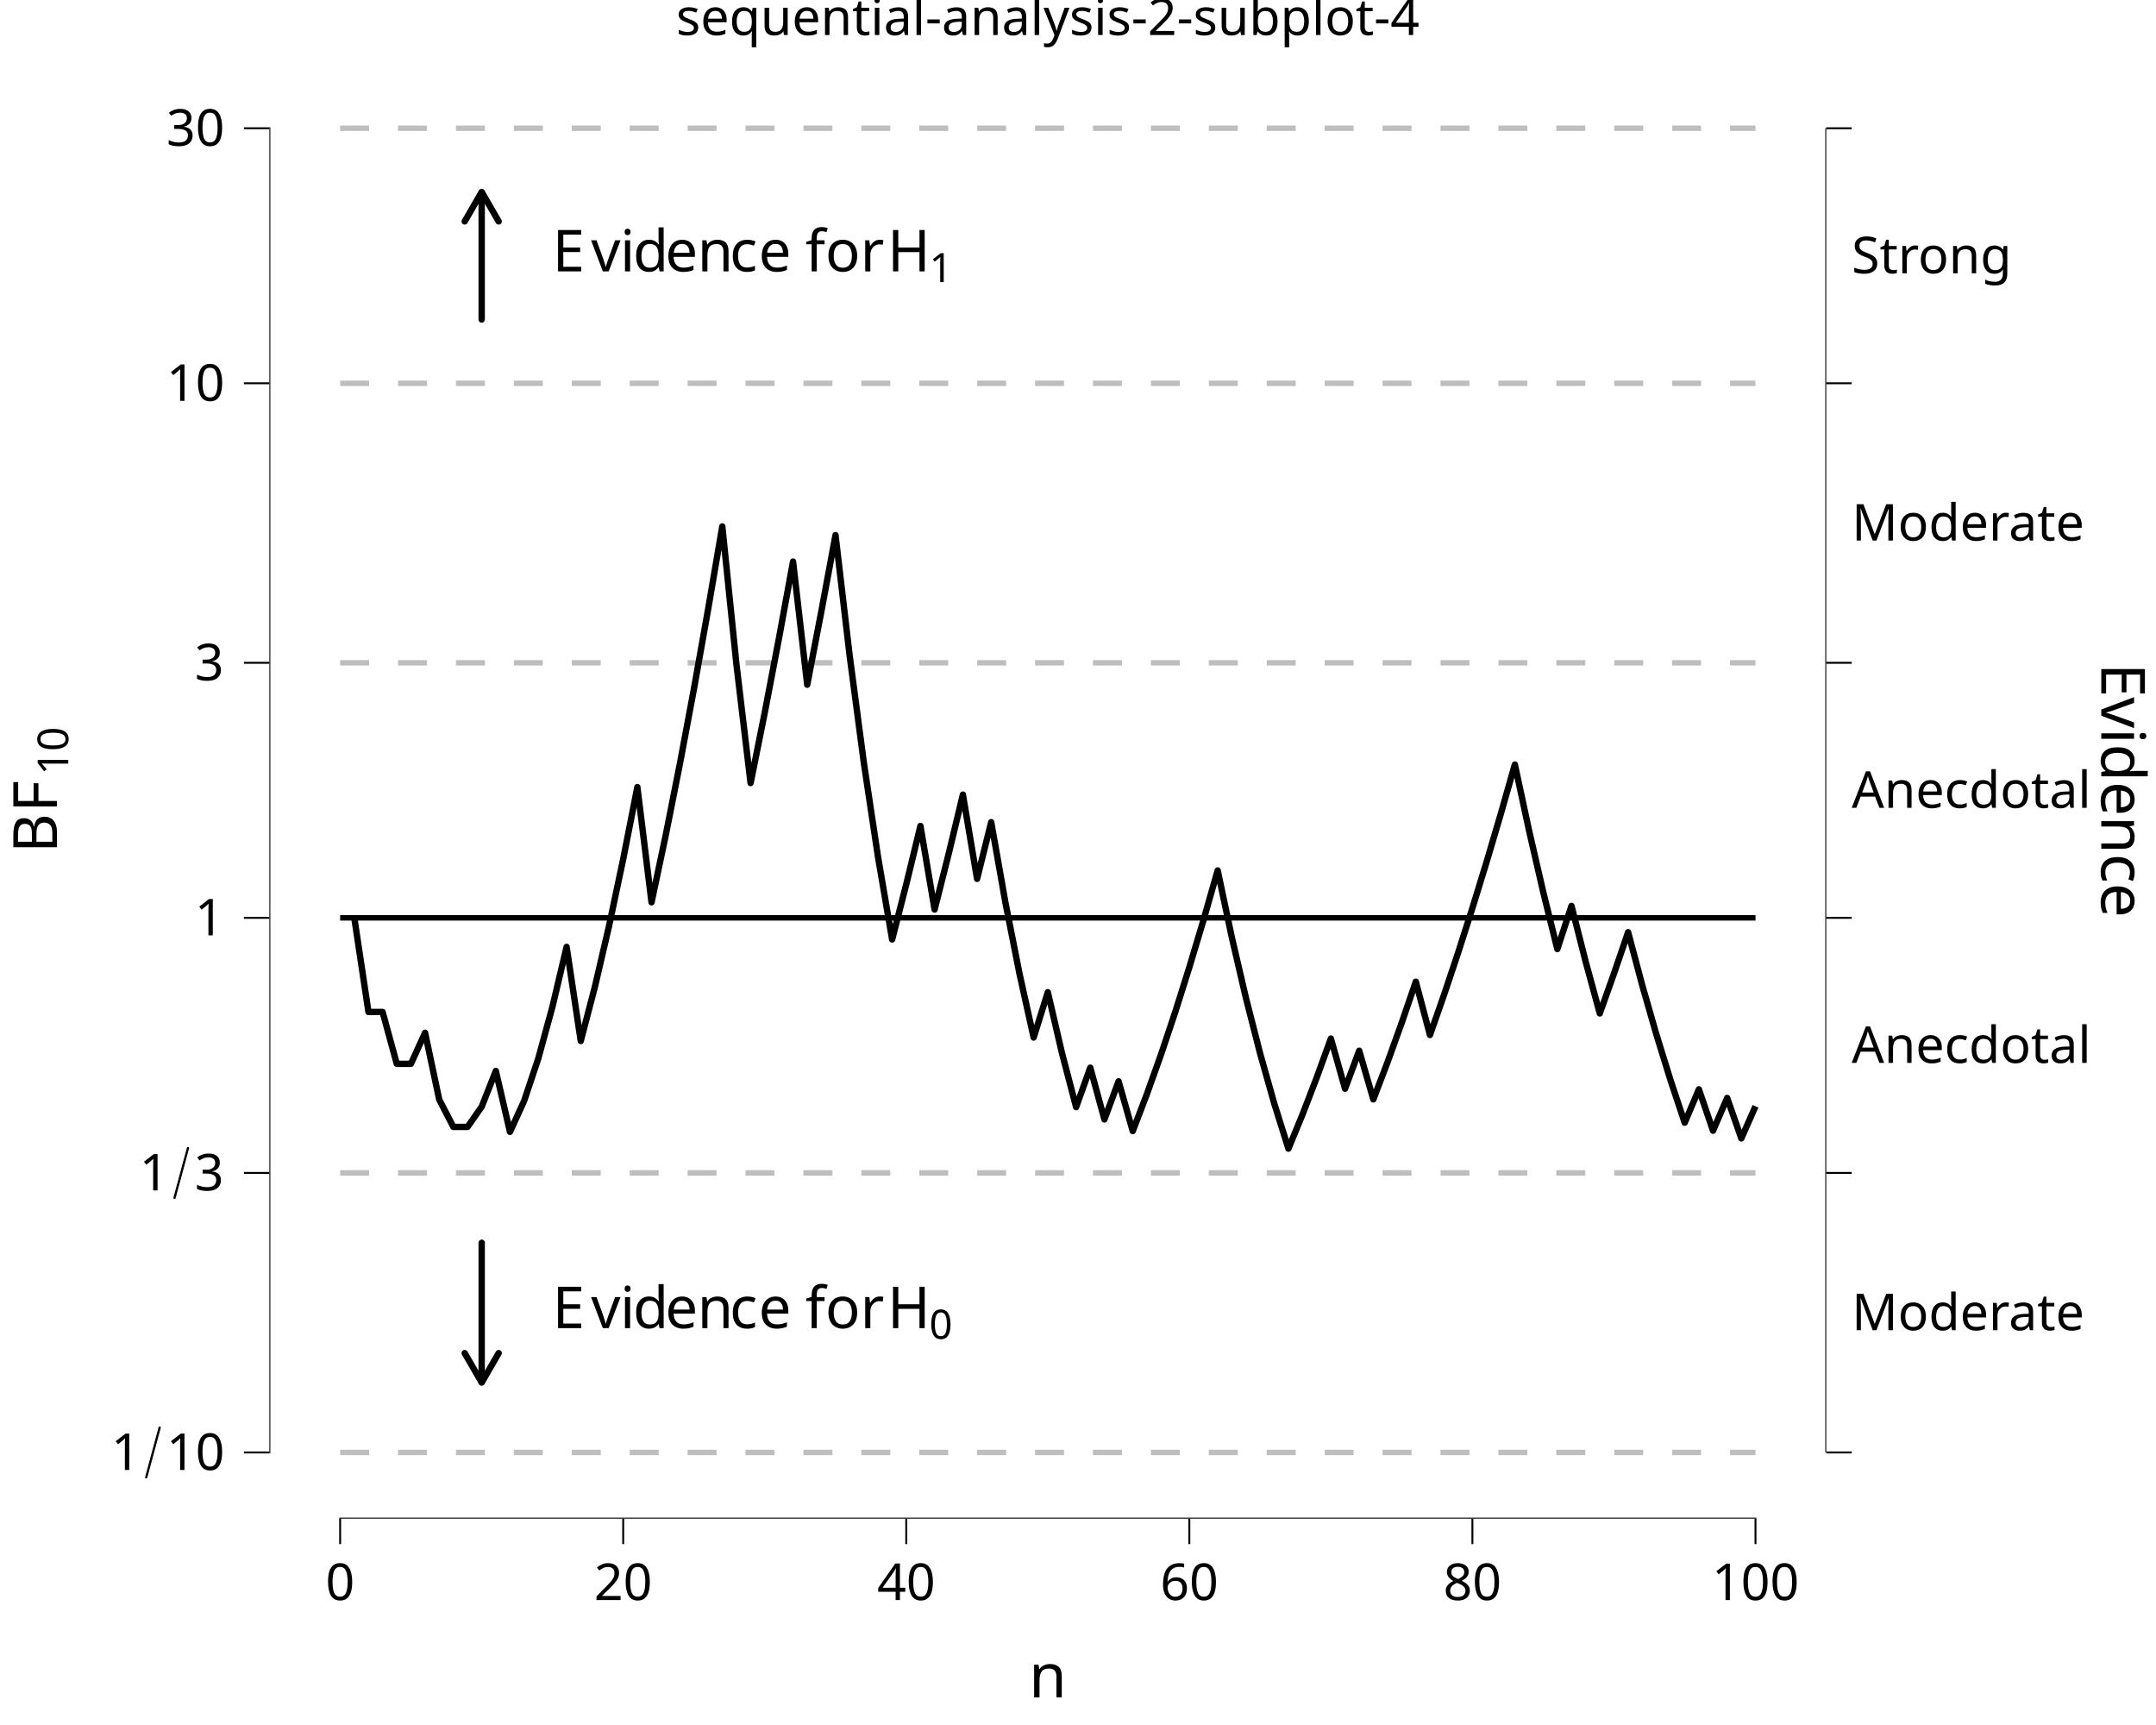
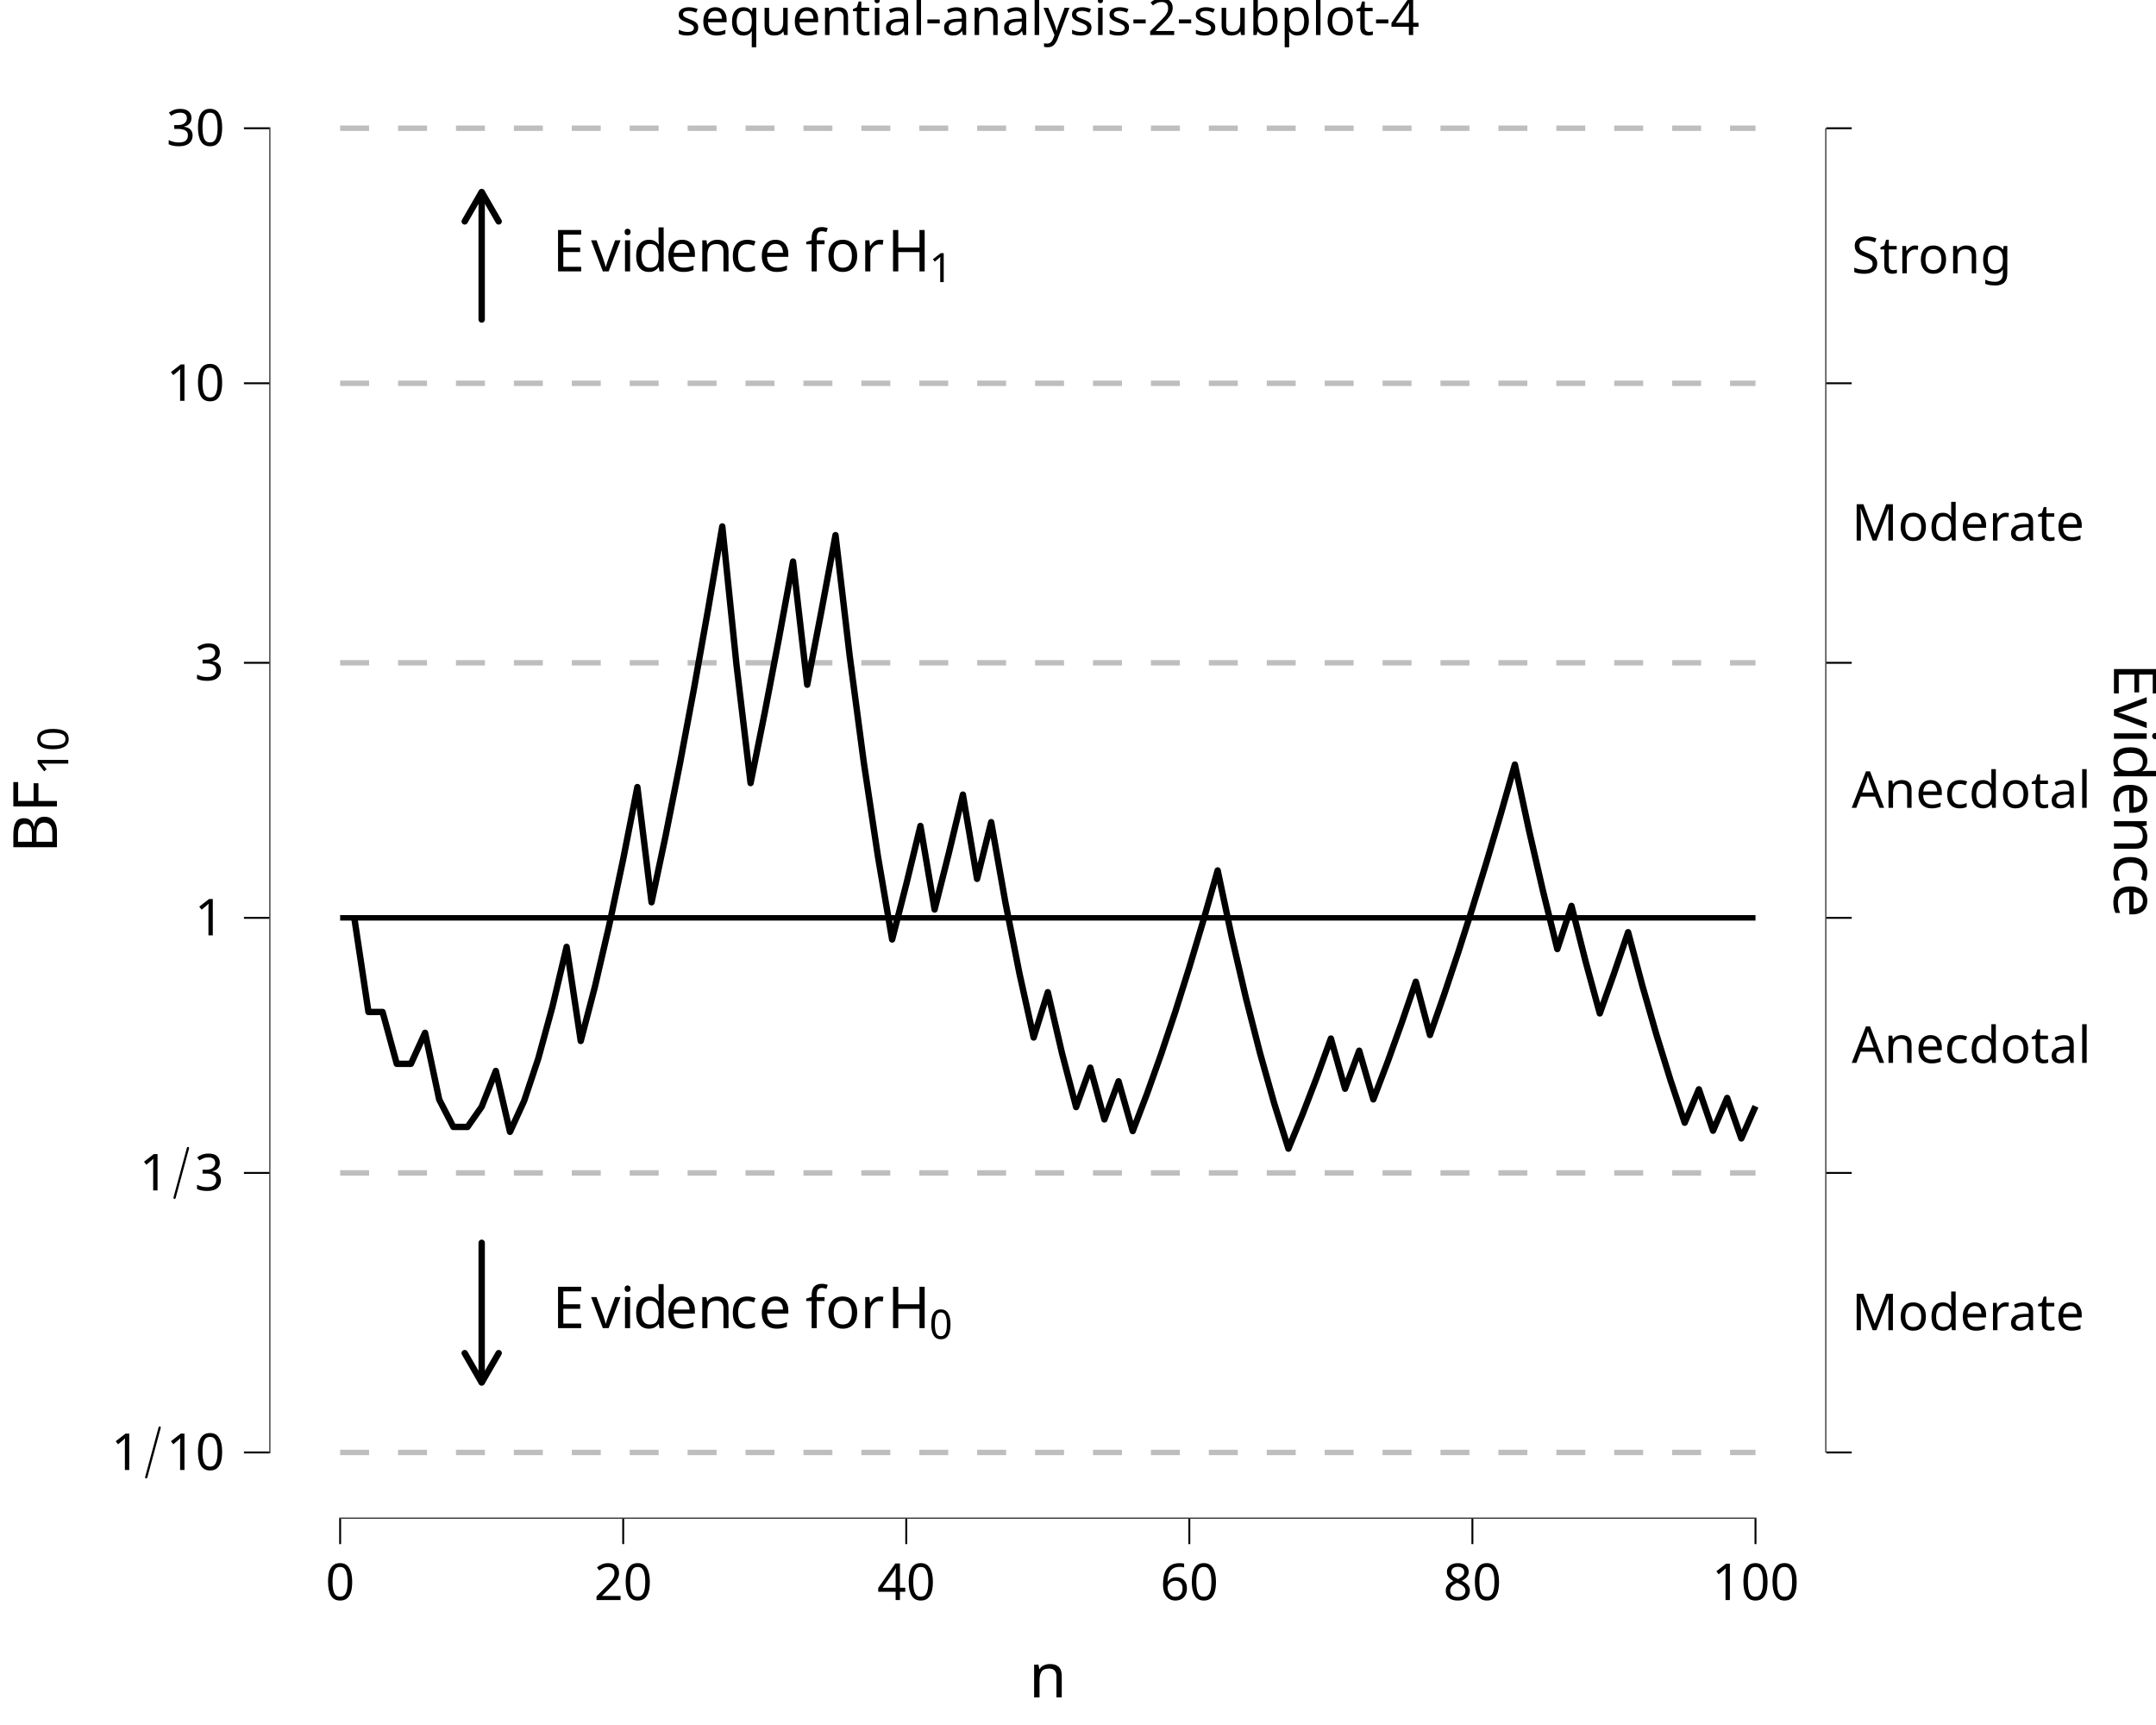
<svg xmlns="http://www.w3.org/2000/svg" class="svglite" data-engine-version="2.0" width="720.00pt" height="576.00pt" viewBox="0 0 720.00 576.00">
  <defs>
    <style type="text/css">
    .svglite line, .svglite polyline, .svglite polygon, .svglite path, .svglite rect, .svglite circle {
      fill: none;
      stroke: #000000;
      stroke-linecap: round;
      stroke-linejoin: round;
      stroke-miterlimit: 10.00;
    }
  </style>
  </defs>
  <rect width="100%" height="100%" style="stroke: none; fill: #FFFFFF;" />
  <defs>
    <clipPath id="cpMC4wMHw3MjAuMDB8MC4wMHw1NzYuMDA=">
      <rect x="0.00" y="0.00" width="720.00" height="576.00" />
    </clipPath>
  </defs>
  <g clip-path="url(#cpMC4wMHw3MjAuMDB8MC4wMHw1NzYuMDA=)">
    <rect x="-0" y="0.00" width="720.00" height="576.00" style="stroke-width: 10.67; stroke: none;" />
  </g>
  <defs>
    <clipPath id="cpODkuOTZ8NjA5Ljg4fDIwLjcxfDUwNy4wOQ==">
      <rect x="89.96" y="20.71" width="519.92" height="486.39" />
    </clipPath>
  </defs>
  <g clip-path="url(#cpODkuOTZ8NjA5Ljg4fDIwLjcxfDUwNy4wOQ==)">
    <rect x="89.96" y="20.71" width="519.92" height="486.39" style="stroke-width: 10.67; stroke: none;" />
    <line x1="113.59" y1="484.99" x2="586.25" y2="484.99" style="stroke-width: 1.81; stroke: #BEBEBE; stroke-dasharray: 9.67,9.67; stroke-linecap: butt;" />
    <line x1="113.59" y1="391.65" x2="586.25" y2="391.65" style="stroke-width: 1.81; stroke: #BEBEBE; stroke-dasharray: 9.67,9.67; stroke-linecap: butt;" />
    <line x1="113.59" y1="306.48" x2="586.25" y2="306.48" style="stroke-width: 1.81; stroke-linecap: butt;" />
    <line x1="113.59" y1="221.32" x2="586.25" y2="221.32" style="stroke-width: 1.81; stroke: #BEBEBE; stroke-dasharray: 9.67,9.67; stroke-linecap: butt;" />
    <line x1="113.59" y1="127.98" x2="586.25" y2="127.98" style="stroke-width: 1.81; stroke: #BEBEBE; stroke-dasharray: 9.67,9.67; stroke-linecap: butt;" />
    <line x1="113.59" y1="42.82" x2="586.25" y2="42.82" style="stroke-width: 1.81; stroke: #BEBEBE; stroke-dasharray: 9.67,9.67; stroke-linecap: butt;" />
    <polyline points="118.32,306.48 123.05,337.92 127.77,337.92 132.50,355.22 137.23,355.22 141.95,344.86 146.68,367.17 151.40,376.30 156.13,376.30 160.86,369.55 165.58,357.60 170.31,377.94 175.04,367.59 179.76,353.45 184.49,336.16 189.22,316.17 193.94,347.60 198.67,329.49 203.40,309.15 208.12,286.85 212.85,262.81 217.58,301.29 222.30,278.99 227.03,255.15 231.76,229.92 236.48,203.43 241.21,175.78 245.94,221.88 250.66,261.48 255.39,237.94 260.11,213.26 264.84,187.51 269.57,228.64 274.29,204.16 279.02,178.69 283.75,218.99 288.47,254.62 293.20,286.05 297.93,313.70 302.65,295.27 307.38,275.79 312.11,303.70 316.83,285.01 321.56,265.33 326.29,293.46 331.01,274.53 335.74,301.27 340.47,325.17 345.19,346.44 349.92,331.30 354.65,351.64 359.37,369.67 364.10,356.50 368.82,373.80 373.55,361.06 378.28,377.69 383.00,365.35 387.73,352.10 392.46,337.97 397.18,322.99 401.91,307.21 406.64,290.65 411.36,312.95 416.09,333.29 420.82,351.77 425.54,368.50 430.27,383.55 435.00,372.08 439.72,359.81 444.45,346.78 449.18,363.54 453.90,350.84 458.63,367.10 463.36,354.70 468.08,341.60 472.81,327.80 477.54,345.60 482.26,332.12 486.99,317.98 491.71,303.22 496.44,287.83 501.17,271.85 505.89,255.29 510.62,277.29 515.35,297.81 520.07,316.91 524.80,302.49 529.53,321.10 534.25,338.40 538.98,325.12 543.71,311.27 548.43,328.99 553.16,345.47 557.89,360.75 562.61,374.89 567.34,363.74 572.07,377.56 576.79,366.62 581.52,380.14 586.25,369.40 " style="stroke-width: 2.13; stroke-linecap: butt;" />
    <line x1="160.86" y1="414.98" x2="160.86" y2="461.65" style="stroke-width: 2.13; stroke-linejoin: bevel;" />
    <polyline points="155.19,451.83 160.86,461.65 166.53,451.83 " style="stroke-width: 2.13; stroke-linejoin: bevel;" />
    <line x1="160.86" y1="106.69" x2="160.86" y2="64.11" style="stroke-width: 2.13; stroke-linejoin: bevel;" />
    <polyline points="166.53,73.93 160.86,64.11 155.19,73.93 " style="stroke-width: 2.13; stroke-linejoin: bevel;" />
    <text x="184.49" y="443.48" style="font-size: 19.35px; font-family: sans;" textLength="12.91px" lengthAdjust="spacingAndGlyphs">E</text>
    <text x="197.40" y="443.48" style="font-size: 19.35px; font-family: sans;" textLength="9.68px" lengthAdjust="spacingAndGlyphs">v</text>
    <text x="207.08" y="443.48" style="font-size: 19.35px; font-family: sans;" textLength="4.30px" lengthAdjust="spacingAndGlyphs">i</text>
    <text x="211.38" y="443.48" style="font-size: 19.35px; font-family: sans;" textLength="10.76px" lengthAdjust="spacingAndGlyphs">d</text>
    <text x="222.14" y="443.48" style="font-size: 19.35px; font-family: sans;" textLength="10.76px" lengthAdjust="spacingAndGlyphs">e</text>
    <text x="232.90" y="443.48" style="font-size: 19.35px; font-family: sans;" textLength="10.76px" lengthAdjust="spacingAndGlyphs">n</text>
    <text x="243.66" y="443.48" style="font-size: 19.35px; font-family: sans;" textLength="9.68px" lengthAdjust="spacingAndGlyphs">c</text>
    <text x="253.34" y="443.48" style="font-size: 19.35px; font-family: sans;" textLength="10.76px" lengthAdjust="spacingAndGlyphs">e</text>
    <text x="264.10" y="443.48" style="font-size: 19.35px; font-family: sans;" textLength="4.84px" lengthAdjust="spacingAndGlyphs"> </text>
    <text x="268.94" y="443.48" style="font-size: 19.35px; font-family: sans;" textLength="22.58px" lengthAdjust="spacingAndGlyphs">for</text>
    <text x="291.52" y="443.48" style="font-size: 19.35px; font-family: sans;" textLength="4.84px" lengthAdjust="spacingAndGlyphs"> </text>
    <text x="296.36" y="443.48" style="font-size: 19.35px; font-family: sans;" textLength="13.98px" lengthAdjust="spacingAndGlyphs">H</text>
    <text x="310.34" y="447.05" style="font-size: 13.54px; font-family: sans;" textLength="7.53px" lengthAdjust="spacingAndGlyphs">0</text>
    <text x="184.49" y="90.62" style="font-size: 19.35px; font-family: sans;" textLength="12.91px" lengthAdjust="spacingAndGlyphs">E</text>
    <text x="197.40" y="90.62" style="font-size: 19.35px; font-family: sans;" textLength="9.68px" lengthAdjust="spacingAndGlyphs">v</text>
    <text x="207.08" y="90.62" style="font-size: 19.35px; font-family: sans;" textLength="4.30px" lengthAdjust="spacingAndGlyphs">i</text>
    <text x="211.38" y="90.62" style="font-size: 19.35px; font-family: sans;" textLength="10.76px" lengthAdjust="spacingAndGlyphs">d</text>
    <text x="222.14" y="90.62" style="font-size: 19.35px; font-family: sans;" textLength="10.76px" lengthAdjust="spacingAndGlyphs">e</text>
    <text x="232.90" y="90.62" style="font-size: 19.35px; font-family: sans;" textLength="10.76px" lengthAdjust="spacingAndGlyphs">n</text>
    <text x="243.66" y="90.62" style="font-size: 19.35px; font-family: sans;" textLength="9.68px" lengthAdjust="spacingAndGlyphs">c</text>
    <text x="253.34" y="90.62" style="font-size: 19.35px; font-family: sans;" textLength="10.76px" lengthAdjust="spacingAndGlyphs">e</text>
    <text x="264.10" y="90.62" style="font-size: 19.35px; font-family: sans;" textLength="4.84px" lengthAdjust="spacingAndGlyphs"> </text>
    <text x="268.94" y="90.62" style="font-size: 19.35px; font-family: sans;" textLength="22.58px" lengthAdjust="spacingAndGlyphs">for</text>
    <text x="291.52" y="90.62" style="font-size: 19.35px; font-family: sans;" textLength="4.84px" lengthAdjust="spacingAndGlyphs"> </text>
    <text x="296.36" y="90.62" style="font-size: 19.35px; font-family: sans;" textLength="13.98px" lengthAdjust="spacingAndGlyphs">H</text>
    <text x="310.34" y="94.20" style="font-size: 13.54px; font-family: sans;" textLength="7.53px" lengthAdjust="spacingAndGlyphs">1</text>
    <line x1="113.27" y1="507.09" x2="586.56" y2="507.09" style="stroke-width: 0.64; stroke-linecap: butt;" />
    <line x1="89.96" y1="485.30" x2="89.96" y2="42.50" style="stroke-width: 0.64; stroke-linecap: butt;" />
    <line x1="609.88" y1="484.99" x2="609.88" y2="42.82" style="stroke-width: 0.64; stroke-linecap: butt;" />
    <rect x="89.96" y="20.71" width="519.92" height="486.39" style="stroke-width: 0.00; stroke: none;" />
  </g>
  <g clip-path="url(#cpMC4wMHw3MjAuMDB8MC4wMHw1NzYuMDA=)">
    <polyline points="89.96,507.09 89.96,20.71 " style="stroke-width: 0.00; stroke: none; stroke-linecap: butt;" />
    <text x="37.13" y="490.84" style="font-size: 17.00px; font-family: sans;" textLength="9.46px" lengthAdjust="spacingAndGlyphs">1</text>
    <polyline points="48.83,493.29 53.32,476.68 " style="stroke-width: 0.75;" />
    <text x="55.57" y="490.84" style="font-size: 17.00px; font-family: sans;" textLength="18.91px" lengthAdjust="spacingAndGlyphs">10</text>
    <text x="46.58" y="397.50" style="font-size: 17.00px; font-family: sans;" textLength="9.46px" lengthAdjust="spacingAndGlyphs">1</text>
    <polyline points="58.29,399.96 62.78,383.35 " style="stroke-width: 0.75;" />
    <text x="65.03" y="397.50" style="font-size: 17.00px; font-family: sans;" textLength="9.46px" lengthAdjust="spacingAndGlyphs">3</text>
    <text x="65.03" y="312.33" style="font-size: 17.00px; font-family: sans;" textLength="9.46px" lengthAdjust="spacingAndGlyphs">1</text>
    <text x="65.03" y="227.17" style="font-size: 17.00px; font-family: sans;" textLength="9.46px" lengthAdjust="spacingAndGlyphs">3</text>
    <text x="55.57" y="133.84" style="font-size: 17.00px; font-family: sans;" textLength="18.91px" lengthAdjust="spacingAndGlyphs">10</text>
    <text x="55.57" y="48.67" style="font-size: 17.00px; font-family: sans;" textLength="18.91px" lengthAdjust="spacingAndGlyphs">30</text>
    <polyline points="81.46,484.99 89.96,484.99 " style="stroke-width: 0.64; stroke-linecap: butt;" />
    <polyline points="81.46,391.65 89.96,391.65 " style="stroke-width: 0.64; stroke-linecap: butt;" />
    <polyline points="81.46,306.48 89.96,306.48 " style="stroke-width: 0.64; stroke-linecap: butt;" />
    <polyline points="81.46,221.32 89.96,221.32 " style="stroke-width: 0.64; stroke-linecap: butt;" />
    <polyline points="81.46,127.98 89.96,127.98 " style="stroke-width: 0.64; stroke-linecap: butt;" />
    <polyline points="81.46,42.82 89.96,42.82 " style="stroke-width: 0.64; stroke-linecap: butt;" />
    <polyline points="609.88,507.09 609.88,20.71 " style="stroke-width: 0.00; stroke: none; stroke-linecap: butt;" />
-     <polyline points="609.88,484.99 618.38,484.99 " style="stroke-width: 0.64; stroke-linecap: butt;" />
-     <polyline points="609.88,438.32 618.38,438.32 " style="stroke-width: 0.64; stroke: none; stroke-linecap: butt;" />
-     <polyline points="609.88,391.65 618.38,391.65 " style="stroke-width: 0.64; stroke-linecap: butt;" />
-     <polyline points="609.88,349.07 618.38,349.07 " style="stroke-width: 0.64; stroke: none; stroke-linecap: butt;" />
-     <polyline points="609.88,306.48 618.38,306.48 " style="stroke-width: 0.64; stroke-linecap: butt;" />
-     <polyline points="609.88,263.90 618.38,263.90 " style="stroke-width: 0.64; stroke: none; stroke-linecap: butt;" />
-     <polyline points="609.88,221.32 618.38,221.32 " style="stroke-width: 0.64; stroke-linecap: butt;" />
-     <polyline points="609.88,174.65 618.38,174.65 " style="stroke-width: 0.64; stroke: none; stroke-linecap: butt;" />
-     <polyline points="609.88,127.98 618.38,127.98 " style="stroke-width: 0.64; stroke-linecap: butt;" />
-     <polyline points="609.88,85.40 618.38,85.40 " style="stroke-width: 0.64; stroke: none; stroke-linecap: butt;" />
-     <polyline points="609.88,42.82 618.38,42.82 " style="stroke-width: 0.64; stroke-linecap: butt;" />
+     <polyline points="618.38,484.99 609.88,484.99 " style="stroke-width: 0.64; stroke-linecap: butt;" />
+     <polyline points="618.38,438.32 609.88,438.32 " style="stroke-width: 0.64; stroke: none; stroke-linecap: butt;" />
+     <polyline points="618.38,391.65 609.88,391.65 " style="stroke-width: 0.64; stroke-linecap: butt;" />
+     <polyline points="618.38,349.07 609.88,349.07 " style="stroke-width: 0.64; stroke: none; stroke-linecap: butt;" />
+     <polyline points="618.38,306.48 609.88,306.48 " style="stroke-width: 0.64; stroke-linecap: butt;" />
+     <polyline points="618.38,263.90 609.88,263.90 " style="stroke-width: 0.64; stroke: none; stroke-linecap: butt;" />
+     <polyline points="618.38,221.32 609.88,221.32 " style="stroke-width: 0.64; stroke-linecap: butt;" />
+     <polyline points="618.38,174.65 609.88,174.65 " style="stroke-width: 0.64; stroke: none; stroke-linecap: butt;" />
+     <polyline points="618.38,127.98 609.88,127.98 " style="stroke-width: 0.64; stroke-linecap: butt;" />
+     <polyline points="618.38,85.40 609.88,85.40 " style="stroke-width: 0.64; stroke: none; stroke-linecap: butt;" />
+     <polyline points="618.38,42.82 609.88,42.82 " style="stroke-width: 0.64; stroke-linecap: butt;" />
    <text x="618.38" y="444.17" style="font-size: 17.00px; font-family: sans;" textLength="71.83px" lengthAdjust="spacingAndGlyphs">Moderate</text>
    <text x="618.38" y="354.92" style="font-size: 17.00px; font-family: sans;" textLength="75.62px" lengthAdjust="spacingAndGlyphs">Anecdotal</text>
    <text x="618.38" y="269.75" style="font-size: 17.00px; font-family: sans;" textLength="75.62px" lengthAdjust="spacingAndGlyphs">Anecdotal</text>
    <text x="618.38" y="180.50" style="font-size: 17.00px; font-family: sans;" textLength="71.83px" lengthAdjust="spacingAndGlyphs">Moderate</text>
    <text x="618.38" y="91.25" style="font-size: 17.00px; font-family: sans;" textLength="50.09px" lengthAdjust="spacingAndGlyphs">Strong</text>
    <polyline points="89.96,507.09 609.88,507.09 " style="stroke-width: 0.00; stroke: none; stroke-linecap: butt;" />
    <polyline points="113.59,515.60 113.59,507.09 " style="stroke-width: 0.64; stroke-linecap: butt;" />
    <polyline points="208.12,515.60 208.12,507.09 " style="stroke-width: 0.64; stroke-linecap: butt;" />
    <polyline points="302.65,515.60 302.65,507.09 " style="stroke-width: 0.64; stroke-linecap: butt;" />
    <polyline points="397.18,515.60 397.18,507.09 " style="stroke-width: 0.64; stroke-linecap: butt;" />
    <polyline points="491.71,515.60 491.71,507.09 " style="stroke-width: 0.64; stroke-linecap: butt;" />
    <polyline points="586.25,515.60 586.25,507.09 " style="stroke-width: 0.64; stroke-linecap: butt;" />
    <text x="113.59" y="534.27" text-anchor="middle" style="font-size: 17.00px; font-family: sans;" textLength="9.46px" lengthAdjust="spacingAndGlyphs">0</text>
    <text x="208.12" y="534.27" text-anchor="middle" style="font-size: 17.00px; font-family: sans;" textLength="18.91px" lengthAdjust="spacingAndGlyphs">20</text>
    <text x="302.65" y="534.27" text-anchor="middle" style="font-size: 17.00px; font-family: sans;" textLength="18.91px" lengthAdjust="spacingAndGlyphs">40</text>
    <text x="397.18" y="534.27" text-anchor="middle" style="font-size: 17.00px; font-family: sans;" textLength="18.91px" lengthAdjust="spacingAndGlyphs">60</text>
    <text x="491.71" y="534.27" text-anchor="middle" style="font-size: 17.00px; font-family: sans;" textLength="18.91px" lengthAdjust="spacingAndGlyphs">80</text>
    <text x="586.25" y="534.27" text-anchor="middle" style="font-size: 17.00px; font-family: sans;" textLength="28.37px" lengthAdjust="spacingAndGlyphs">100</text>
    <text x="349.92" y="566.78" text-anchor="middle" style="font-size: 20.40px; font-family: sans;" textLength="11.35px" lengthAdjust="spacingAndGlyphs">n</text>
    <text transform="translate(19.02,284.88) rotate(-90)" style="font-size: 20.40px; font-family: sans;" textLength="13.61px" lengthAdjust="spacingAndGlyphs">B</text>
    <text transform="translate(19.02,271.27) rotate(-90)" style="font-size: 20.40px; font-family: sans;" textLength="12.46px" lengthAdjust="spacingAndGlyphs">F</text>
    <text transform="translate(22.79,258.81) rotate(-90)" style="font-size: 14.28px; font-family: sans;" textLength="7.94px" lengthAdjust="spacingAndGlyphs">1</text>
    <text transform="translate(22.79,250.87) rotate(-90)" style="font-size: 14.28px; font-family: sans;" textLength="7.94px" lengthAdjust="spacingAndGlyphs">0</text>
-     <text transform="translate(701.73,263.90) rotate(90)" text-anchor="middle" style="font-size: 20.40px; font-family: sans;" textLength="83.94px" lengthAdjust="spacingAndGlyphs">Evidence</text>
+     <text transform="translate(705.96,263.90) rotate(90)" text-anchor="middle" style="font-size: 20.40px; font-family: sans;" textLength="83.94px" lengthAdjust="spacingAndGlyphs">Evidence</text>
    <text x="349.92" y="11.70" text-anchor="middle" style="font-size: 17.00px; font-family: sans;" textLength="235.32px" lengthAdjust="spacingAndGlyphs">sequential-analysis-2-subplot-4</text>
  </g>
</svg>
